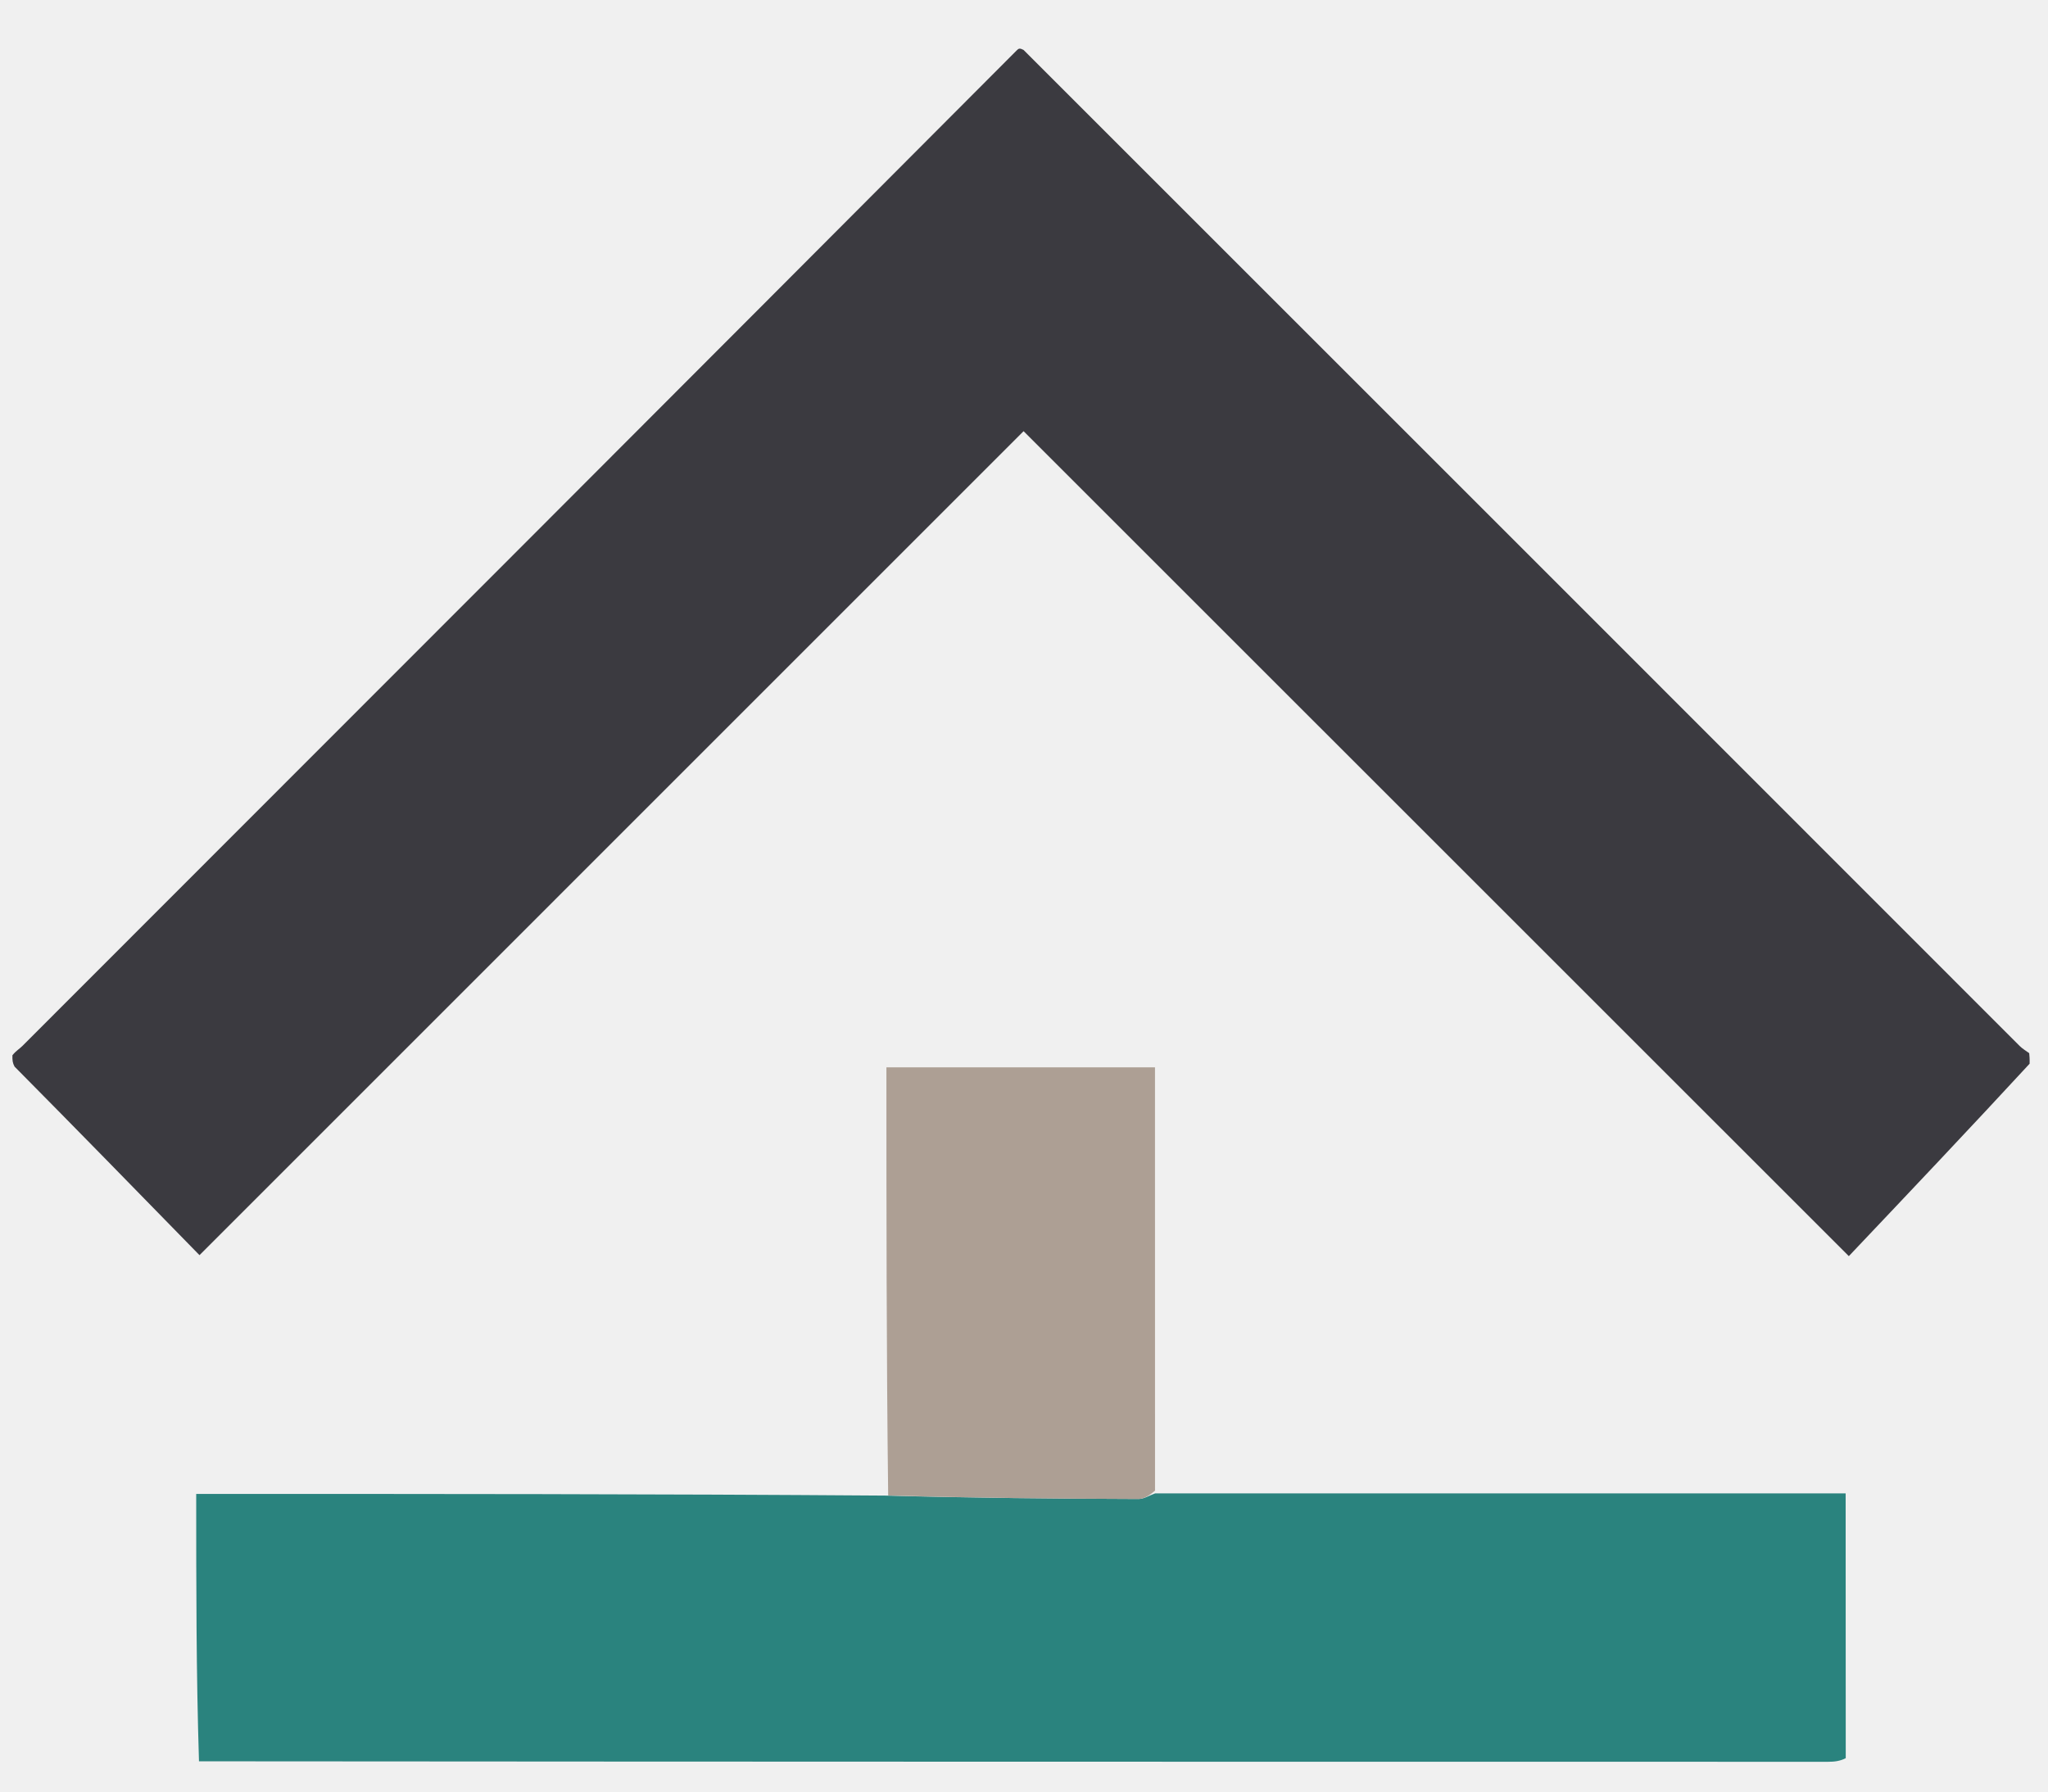
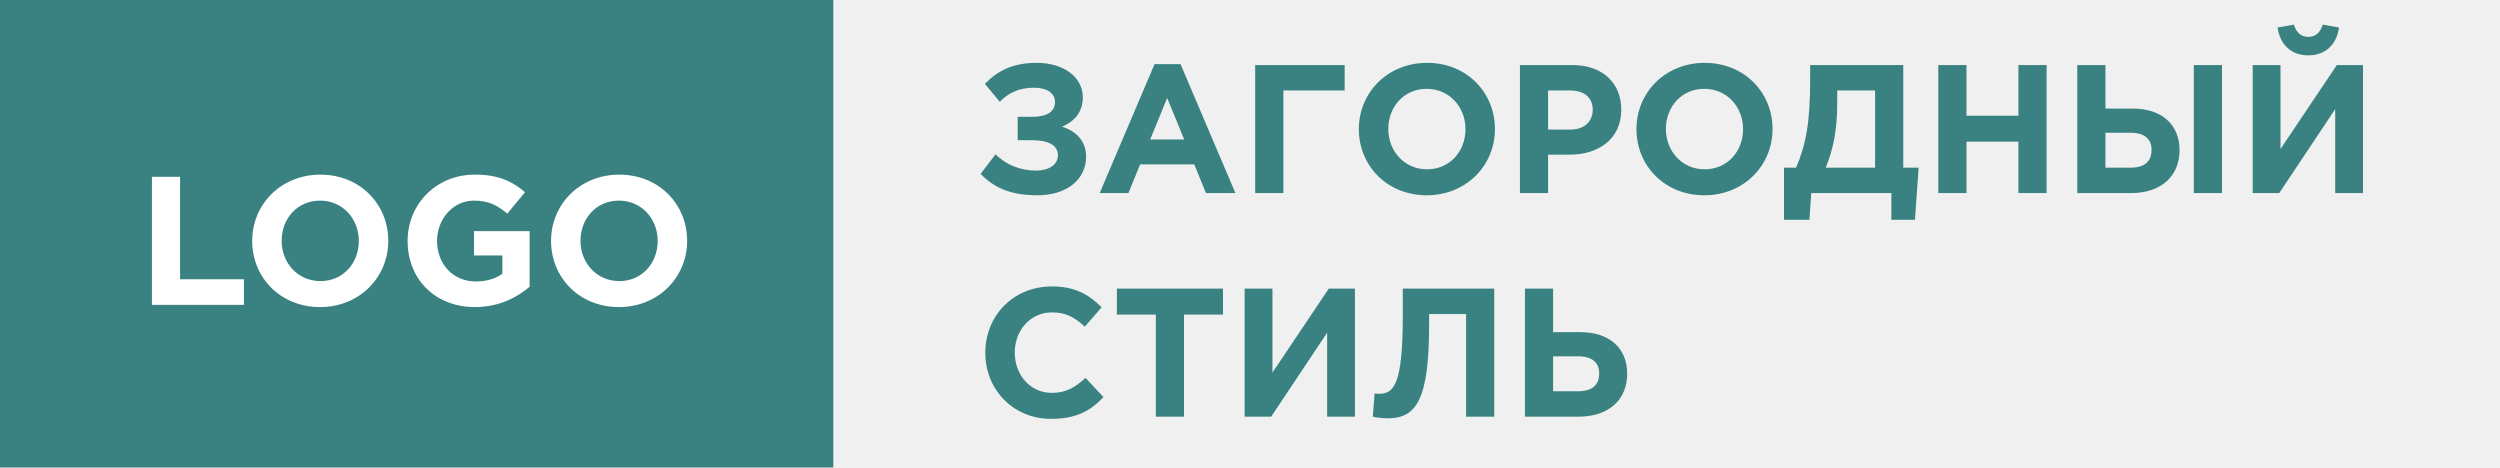
- <svg xmlns="http://www.w3.org/2000/svg" version="1.1" id="Layer_1" x="0px" y="0px" width="100%" viewBox="0 0 344 301" enable-background="new 0 0 344 301" xml:space="preserve">
-   <path fill="#3B3A40" opacity="1" stroke="none" d=" M2.447,179.201  C2.11,178.588 2.065,178.115 2.088,177.29  C2.686,176.545 3.277,176.213 3.738,175.752  C59.384,120.087 115.021,64.413 170.795,8.447  C171.121,8.115 171.31,8.074 171.921,8.386  C227.979,64.413 283.616,120.087 339.262,175.752  C339.724,176.214 340.314,176.546 340.844,176.939  C340.89,177.412 340.935,177.885 340.912,178.71  C330.885,189.574 320.925,200.086 310.546,211.04  C263.53,164.03 217.689,118.196 171.928,72.441  C125.492,118.883 79.931,164.448 33.509,210.876  C22.873,199.976 12.806,189.658 2.447,179.201 z" />
-   <path fill="#2A837E" opacity="1" stroke="none" d=" M310.027,295.388  C309.047,295.898 308.051,295.993 307.055,295.993  C216,295.993 124.944,295.985 33.423,295.912  C32.957,281.095 32.957,266.343 32.957,250.987  C71.631,250.987 109.799,250.987 148.724,251.271  C163.399,251.665 177.316,251.793 191.234,251.84  C192.16,251.843 193.088,251.23 194.014,250.904  C232.416,250.904 270.817,250.904 310.011,250.904  C310.011,265.821 310.011,280.375 310.027,295.388 z" />
-   <path fill="#AD9F94" opacity="1" stroke="none" d=" M194.008,250.445  C193.088,251.23 192.16,251.843 191.234,251.84  C177.316,251.793 163.399,251.665 149.186,251.248  C148.89,227.174 148.89,203.408 148.89,179.321  C163.98,179.321 178.687,179.321 194.002,179.321  C194.002,202.869 194.002,226.427 194.008,250.445 z" />
+ <svg xmlns="http://www.w3.org/2000/svg" width="246" height="46" viewBox="0 0 246 46" fill="#398281">
+   <rect width="82" height="46" />
+   <path d="M14.95 30V17.4H17.721V27.48H24.003V30H14.95ZM31.493 30.216C27.605 30.216 24.815 27.318 24.815 23.7C24.815 20.118 27.641 17.184 31.529 17.184C35.417 17.184 38.207 20.082 38.207 23.7C38.207 27.282 35.381 30.216 31.493 30.216ZM31.529 27.66C33.761 27.66 35.309 25.896 35.309 23.7C35.309 21.54 33.725 19.74 31.493 19.74C29.261 19.74 27.713 21.504 27.713 23.7C27.713 25.86 29.297 27.66 31.529 27.66ZM46.732 30.216C42.808 30.216 40.108 27.462 40.108 23.7C40.108 20.118 42.898 17.184 46.714 17.184C48.982 17.184 50.35 17.796 51.664 18.912L49.918 21.018C48.946 20.208 48.082 19.74 46.624 19.74C44.608 19.74 43.006 21.522 43.006 23.7C43.006 26.004 44.59 27.696 46.822 27.696C47.83 27.696 48.73 27.444 49.432 26.94V25.14H46.642V22.746H52.114V28.218C50.818 29.316 49.036 30.216 46.732 30.216ZM60.901 30.216C57.014 30.216 54.224 27.318 54.224 23.7C54.224 20.118 57.05 17.184 60.938 17.184C64.826 17.184 67.615 20.082 67.615 23.7C67.615 27.282 64.79 30.216 60.901 30.216ZM60.938 27.66C63.169 27.66 64.718 25.896 64.718 23.7C64.718 21.54 63.133 19.74 60.901 19.74C58.669 19.74 57.121 21.504 57.121 23.7C57.121 25.86 58.706 27.66 60.938 27.66Z" fill="white" />
+   <path d="M101.994 6.184C104.694 6.184 106.548 7.606 106.548 9.568C106.548 11.134 105.63 11.98 104.514 12.466C105.864 12.898 106.872 13.834 106.872 15.436C106.872 17.614 105.018 19.216 102.084 19.216C99.438 19.216 97.836 18.478 96.486 17.11L97.962 15.184C98.988 16.192 100.338 16.786 101.976 16.786C103.146 16.786 104.1 16.246 104.1 15.274C104.1 14.23 103.038 13.798 101.598 13.798H100.14V11.494H101.562C103.02 11.494 103.812 10.99 103.812 10.036C103.812 9.154 102.984 8.632 101.778 8.632C100.23 8.632 99.222 9.154 98.376 10.018L96.918 8.254C98.088 7.03 99.6 6.184 101.994 6.184ZM108.209 19L113.609 6.31H116.165L121.565 19H118.667L117.515 16.174H112.187L111.035 19H108.209ZM113.177 13.726H116.525L114.851 9.64L113.177 13.726ZM126.282 8.902V19H123.51V6.4H132.312V8.902H126.282ZM140.388 19.216C136.5 19.216 133.71 16.318 133.71 12.7C133.71 9.118 136.536 6.184 140.424 6.184C144.312 6.184 147.102 9.082 147.102 12.7C147.102 16.282 144.276 19.216 140.388 19.216ZM140.424 16.66C142.656 16.66 144.204 14.896 144.204 12.7C144.204 10.54 142.62 8.74 140.388 8.74C138.156 8.74 136.608 10.504 136.608 12.7C136.608 14.86 138.192 16.66 140.424 16.66ZM149.561 19V6.4H154.709C157.715 6.4 159.533 8.182 159.533 10.792C159.533 13.708 157.265 15.22 154.439 15.22H152.333V19H149.561ZM152.333 12.754H154.529C155.915 12.754 156.725 11.926 156.725 10.81C156.725 9.568 155.861 8.902 154.475 8.902H152.333V12.754ZM167.704 19.216C163.816 19.216 161.026 16.318 161.026 12.7C161.026 9.118 163.852 6.184 167.74 6.184C171.628 6.184 174.418 9.082 174.418 12.7C174.418 16.282 171.592 19.216 167.704 19.216ZM167.74 16.66C169.972 16.66 171.52 14.896 171.52 12.7C171.52 10.54 169.936 8.74 167.704 8.74C165.472 8.74 163.924 10.504 163.924 12.7C163.924 14.86 165.508 16.66 167.74 16.66ZM175.545 21.628V16.498H176.733C177.669 14.32 178.119 12.178 178.119 7.876V6.4H187.281V16.498H188.793L188.433 21.628H186.111V19H178.227L178.047 21.628H175.545ZM184.509 8.902H180.783V10.18C180.783 12.844 180.369 14.752 179.649 16.498H184.509V8.902ZM190.729 19V6.4H193.501V11.386H198.613V6.4H201.385V19H198.613V13.942H193.501V19H190.729ZM204.405 19V6.4H207.177V10.684H209.859C212.775 10.684 214.467 12.304 214.467 14.77C214.467 17.362 212.631 19 209.679 19H204.405ZM209.625 13.06H207.177V16.498H209.643C211.011 16.498 211.713 15.904 211.713 14.734C211.713 13.672 211.011 13.06 209.625 13.06ZM215.871 19V6.4H218.643V19H215.871ZM232.52 6.4V19H229.784V10.738L224.276 19H221.666V6.4H224.402V14.662L229.946 6.4H232.52ZM227.138 5.446C225.482 5.446 224.366 4.438 224.114 2.71L225.716 2.422C225.95 3.16 226.382 3.628 227.138 3.628C227.894 3.628 228.326 3.16 228.56 2.422L230.162 2.71C229.91 4.438 228.794 5.446 227.138 5.446ZM103.416 41.216C99.708 41.216 96.954 38.354 96.954 34.7C96.954 31.118 99.654 28.184 103.524 28.184C105.9 28.184 107.232 29.084 108.402 30.236L106.746 32.144C105.774 31.262 104.946 30.74 103.506 30.74C101.382 30.74 99.852 32.504 99.852 34.7C99.852 36.86 101.346 38.66 103.506 38.66C104.946 38.66 105.828 38.084 106.818 37.184L108.582 39.074C107.286 40.46 105.846 41.216 103.416 41.216ZM113.735 41V30.956H109.901V28.4H120.341V30.956H116.507V41H113.735ZM133.327 28.4V41H130.591V32.738L125.083 41H122.473V28.4H125.209V36.662L130.753 28.4H133.327ZM138.034 28.4H147.034V41H144.262V30.902H140.626V31.856C140.626 39.272 139.42 41.162 136.54 41.162C136.09 41.162 135.424 41.09 135.082 41L135.262 38.714C135.388 38.732 135.514 38.75 135.694 38.75C137.188 38.75 138.034 37.796 138.034 31.01V28.4ZM150.053 41V28.4H152.825V32.684H155.507C158.423 32.684 160.115 34.304 160.115 36.77C160.115 39.362 158.279 41 155.327 41H150.053ZM155.273 35.06H152.825V38.498H155.291C156.659 38.498 157.361 37.904 157.361 36.734C157.361 35.672 156.659 35.06 155.273 35.06Z" />
</svg>
